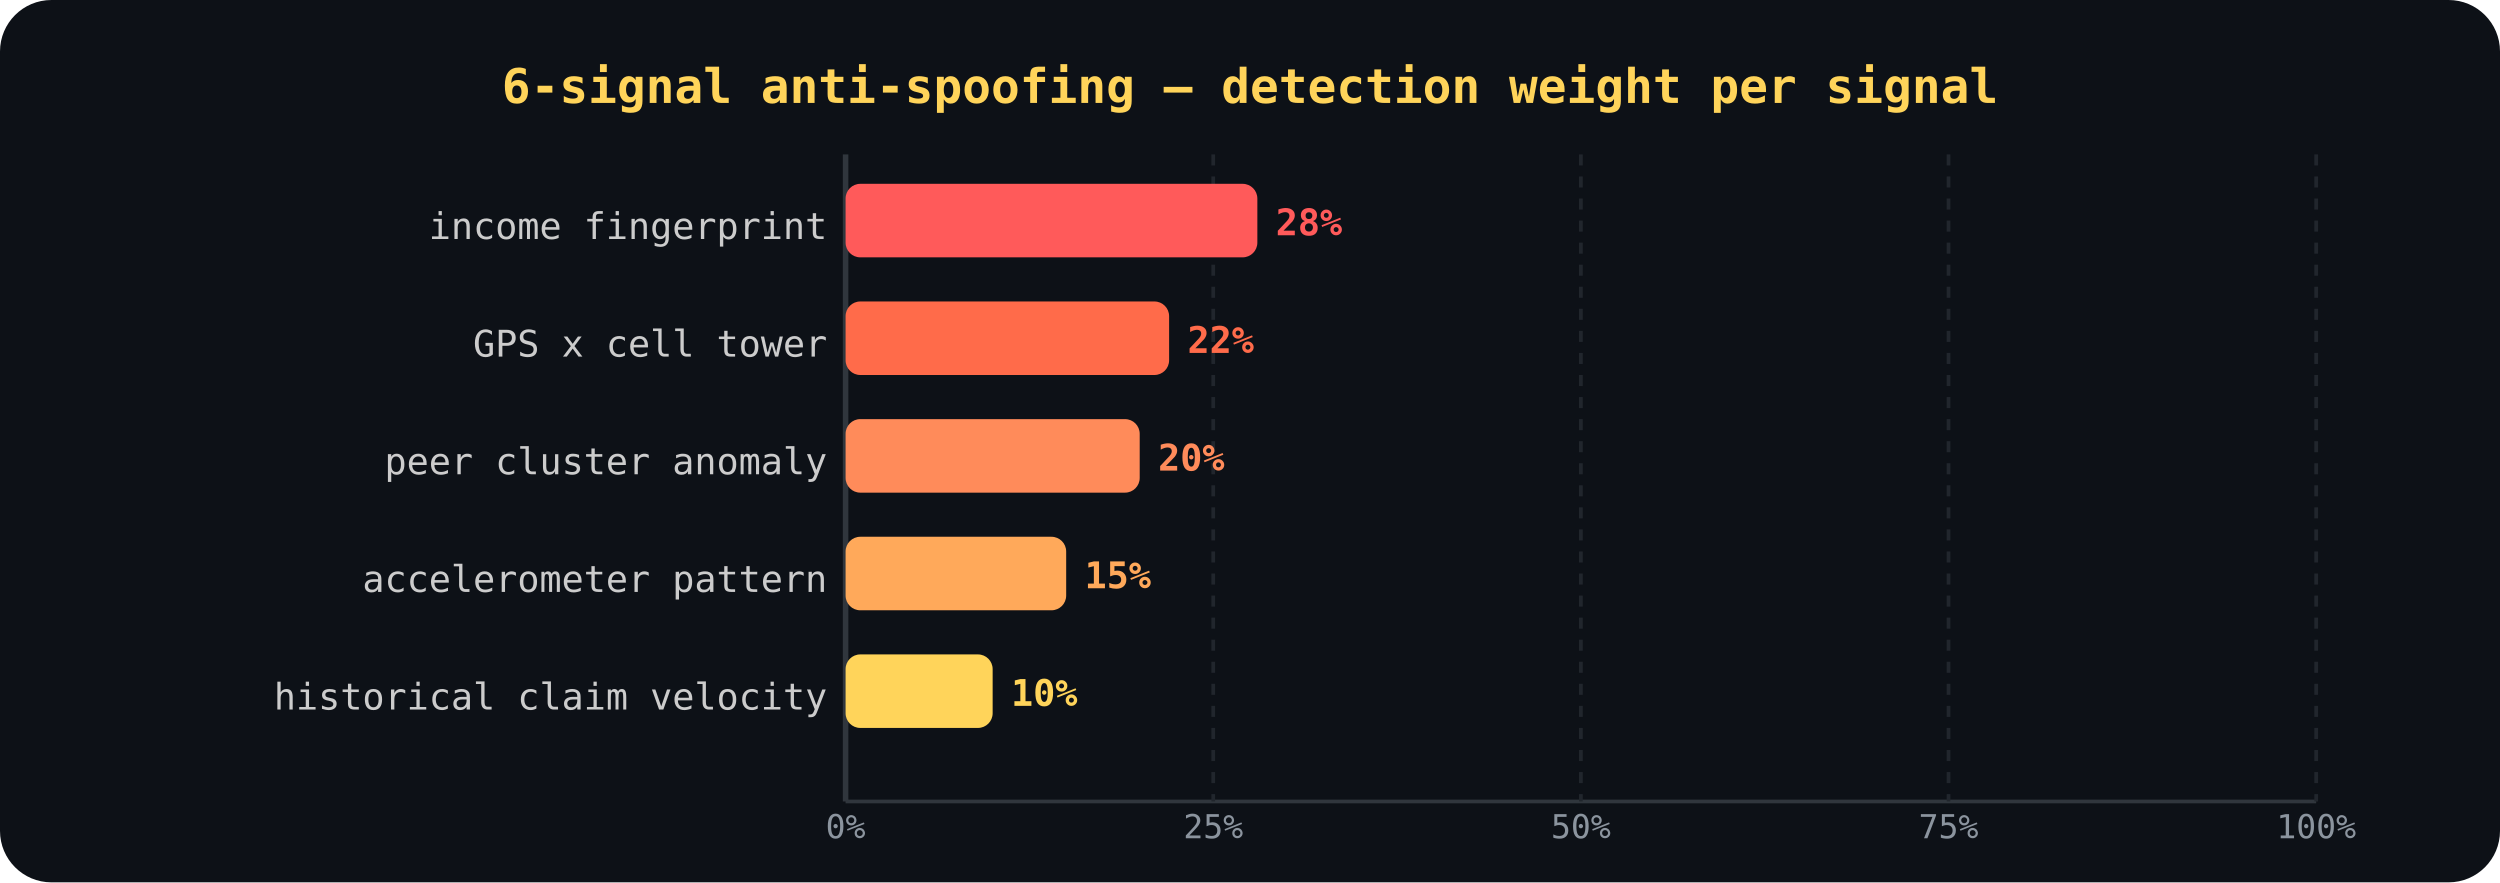
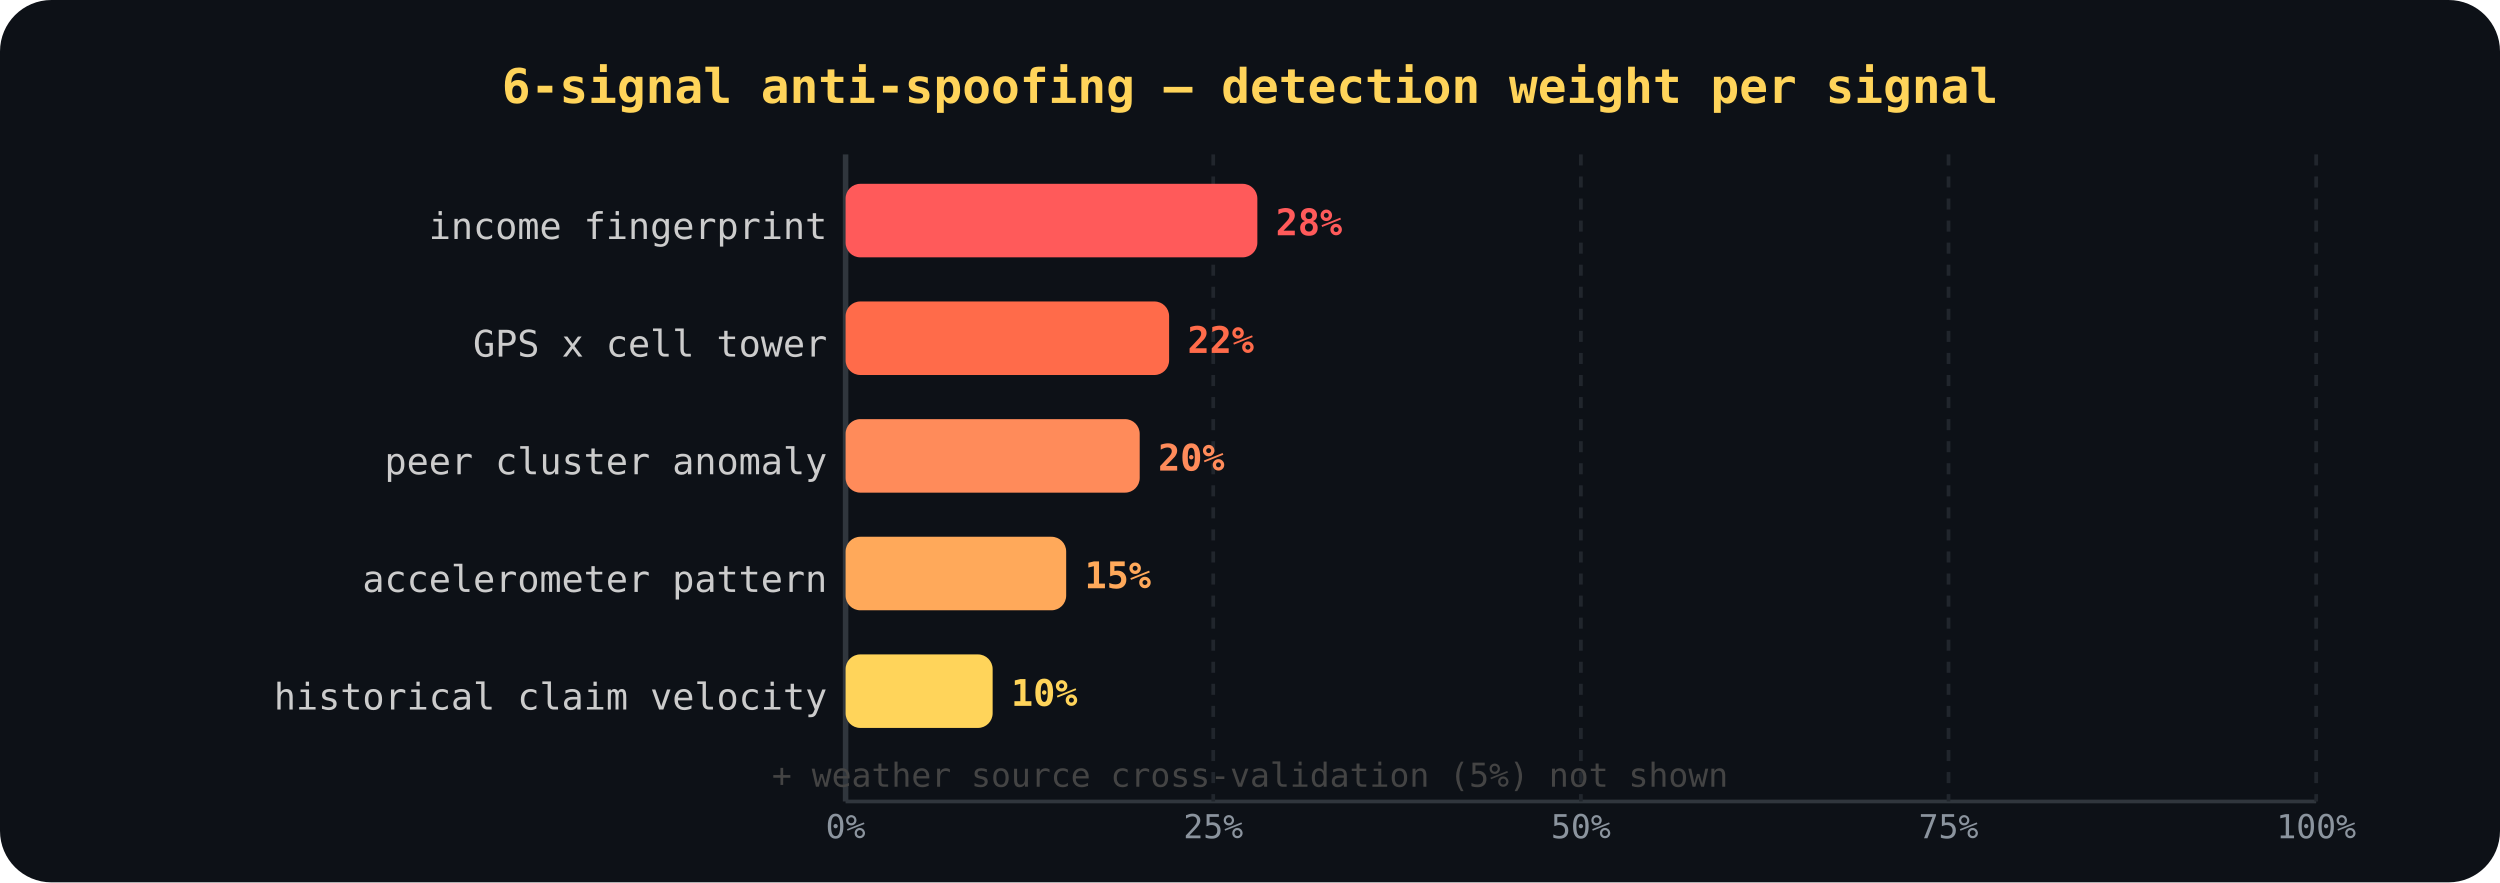
<svg xmlns="http://www.w3.org/2000/svg" width="680" height="240" font-family="monospace, sans-serif">
  <rect width="680" height="240" rx="14" fill="#0d1117" />
  <text x="340" y="28" text-anchor="middle" fill="#FFD45A" font-size="13" font-weight="bold">6-signal anti-spoofing — detection weight per signal</text>
  <line x1="230" y1="42" x2="230" y2="218" stroke="#30363d" stroke-width="1.5" />
  <line x1="230" y1="218" x2="630" y2="218" stroke="#30363d" stroke-width="1" />
  <line x1="330" y1="42" x2="330" y2="218" stroke="#21262d" stroke-width="1" stroke-dasharray="3,3" />
  <line x1="430" y1="42" x2="430" y2="218" stroke="#21262d" stroke-width="1" stroke-dasharray="3,3" />
  <line x1="530" y1="42" x2="530" y2="218" stroke="#21262d" stroke-width="1" stroke-dasharray="3,3" />
  <line x1="630" y1="42" x2="630" y2="218" stroke="#21262d" stroke-width="1" stroke-dasharray="3,3" />
  <text x="230" y="228" text-anchor="middle" fill="#8b949e" font-size="9">0%</text>
  <text x="330" y="228" text-anchor="middle" fill="#8b949e" font-size="9">25%</text>
  <text x="430" y="228" text-anchor="middle" fill="#8b949e" font-size="9">50%</text>
  <text x="530" y="228" text-anchor="middle" fill="#8b949e" font-size="9">75%</text>
  <text x="630" y="228" text-anchor="middle" fill="#8b949e" font-size="9">100%</text>
  <text x="225" y="65" text-anchor="end" fill="#cccccc" font-size="10">income fingerprint</text>
  <rect x="230" y="50" width="112" height="20" rx="4" fill="#FF5A5A" />
  <text x="347" y="64" fill="#FF5A5A" font-size="10" font-weight="bold"> 28%</text>
  <text x="225" y="97" text-anchor="end" fill="#cccccc" font-size="10">GPS x cell tower</text>
  <rect x="230" y="82" width="88" height="20" rx="4" fill="#FF6B4A" />
  <text x="323" y="96" fill="#FF6B4A" font-size="10" font-weight="bold"> 22%</text>
  <text x="225" y="129" text-anchor="end" fill="#cccccc" font-size="10">peer cluster anomaly</text>
  <rect x="230" y="114" width="80" height="20" rx="4" fill="#FF8B5A" />
  <text x="315" y="128" fill="#FF8B5A" font-size="10" font-weight="bold"> 20%</text>
  <text x="225" y="161" text-anchor="end" fill="#cccccc" font-size="10">accelerometer pattern</text>
  <rect x="230" y="146" width="60" height="20" rx="4" fill="#FFA95A" />
  <text x="295" y="160" fill="#FFA95A" font-size="10" font-weight="bold"> 15%</text>
  <text x="225" y="193" text-anchor="end" fill="#cccccc" font-size="10">historical claim velocity</text>
  <rect x="230" y="178" width="40" height="20" rx="4" fill="#FFD45A" />
  <text x="275" y="192" fill="#FFD45A" font-size="10" font-weight="bold"> 10%</text>
+   <text x="340" y="214" text-anchor="middle" fill="#444" font-size="9">+ weather source cross-validation (5%) not shown</text>
</svg>
